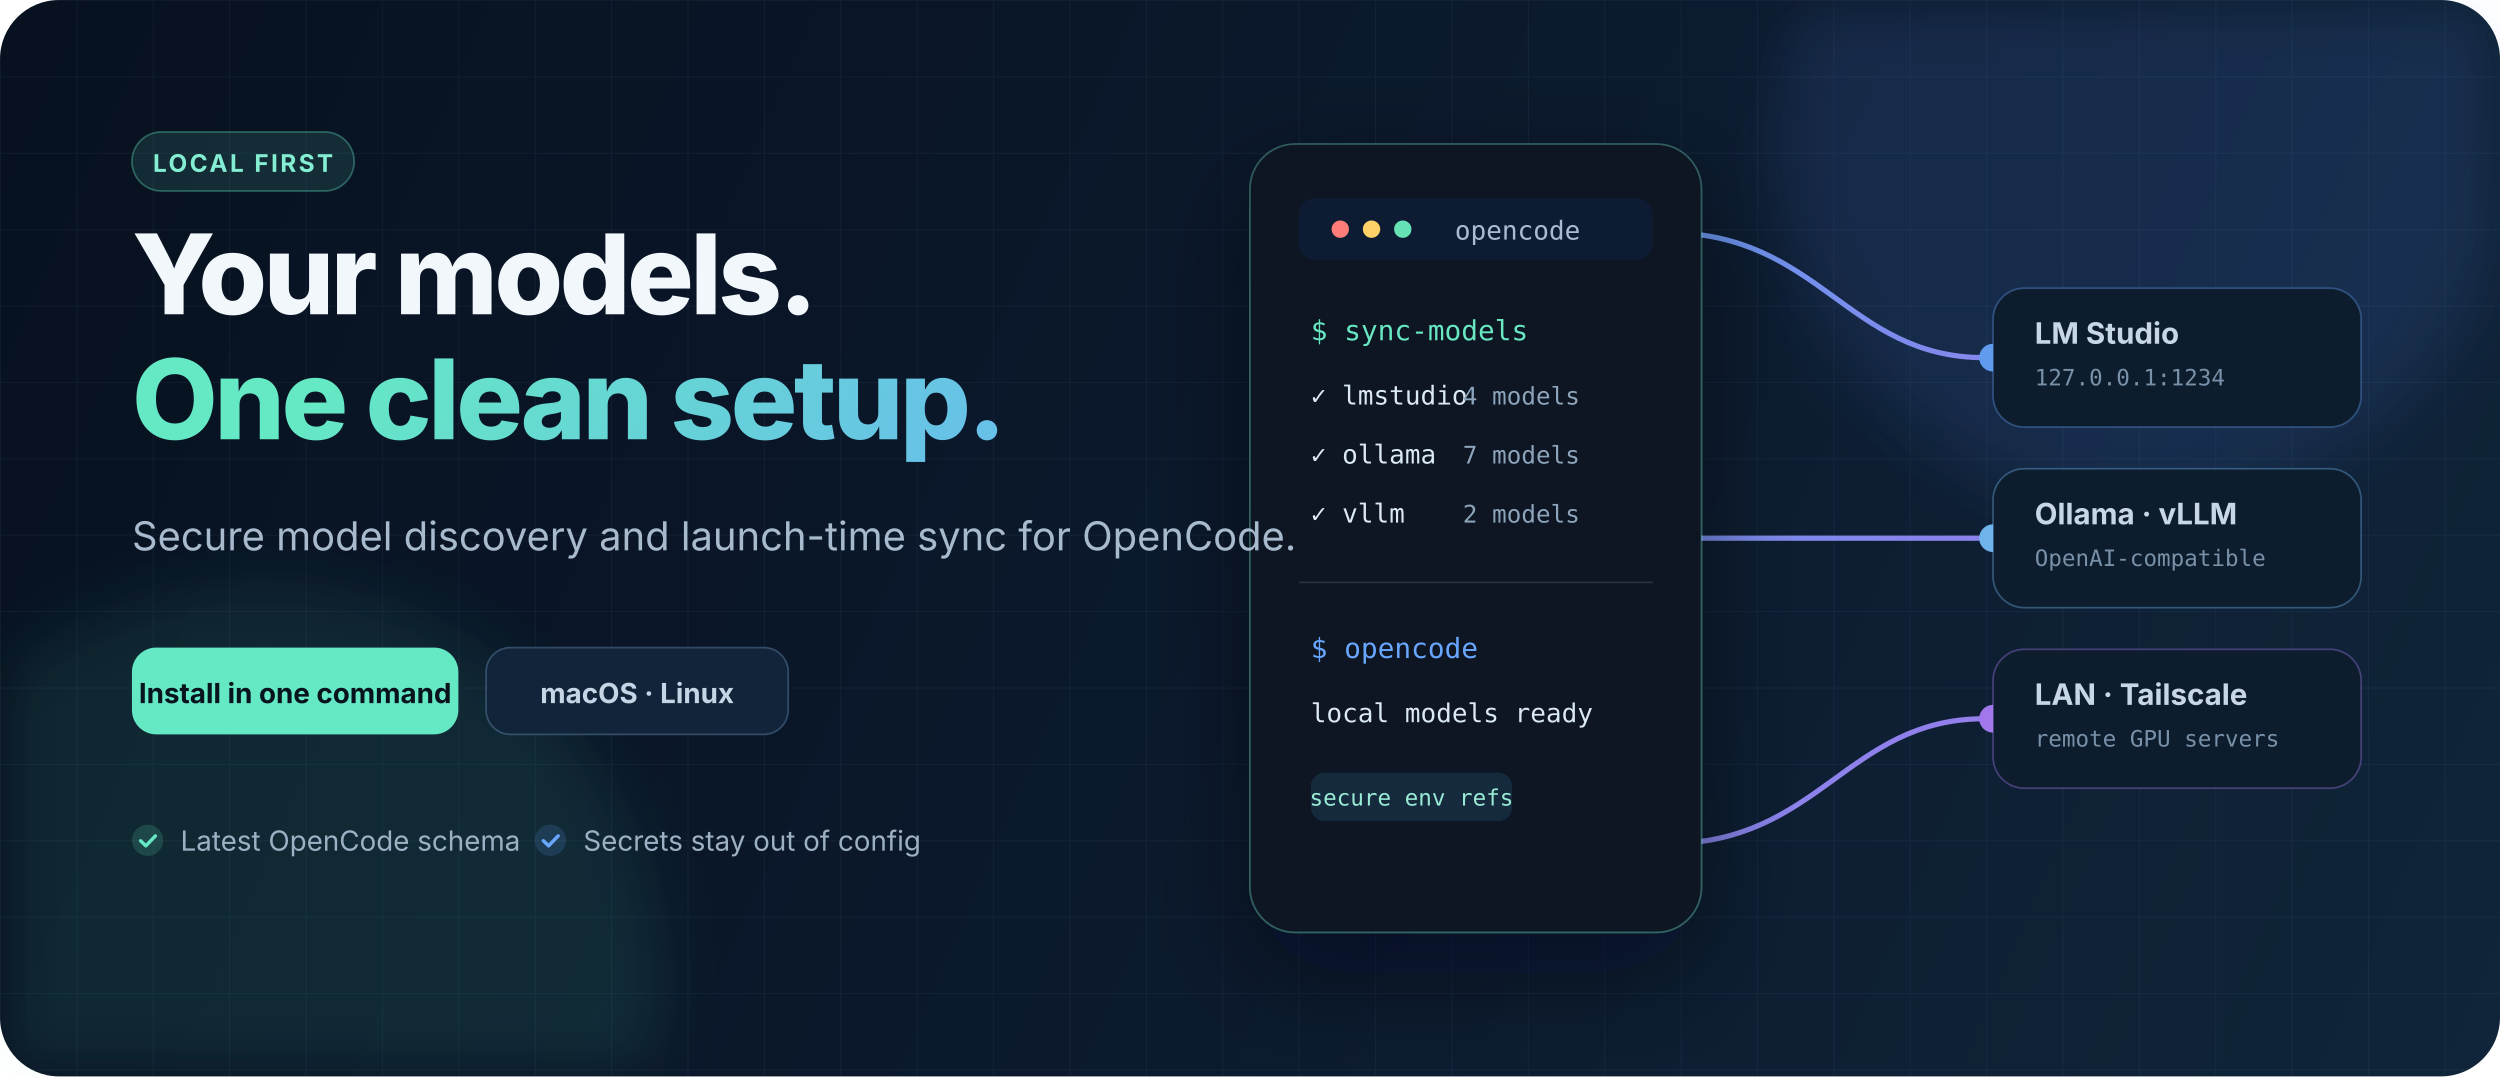
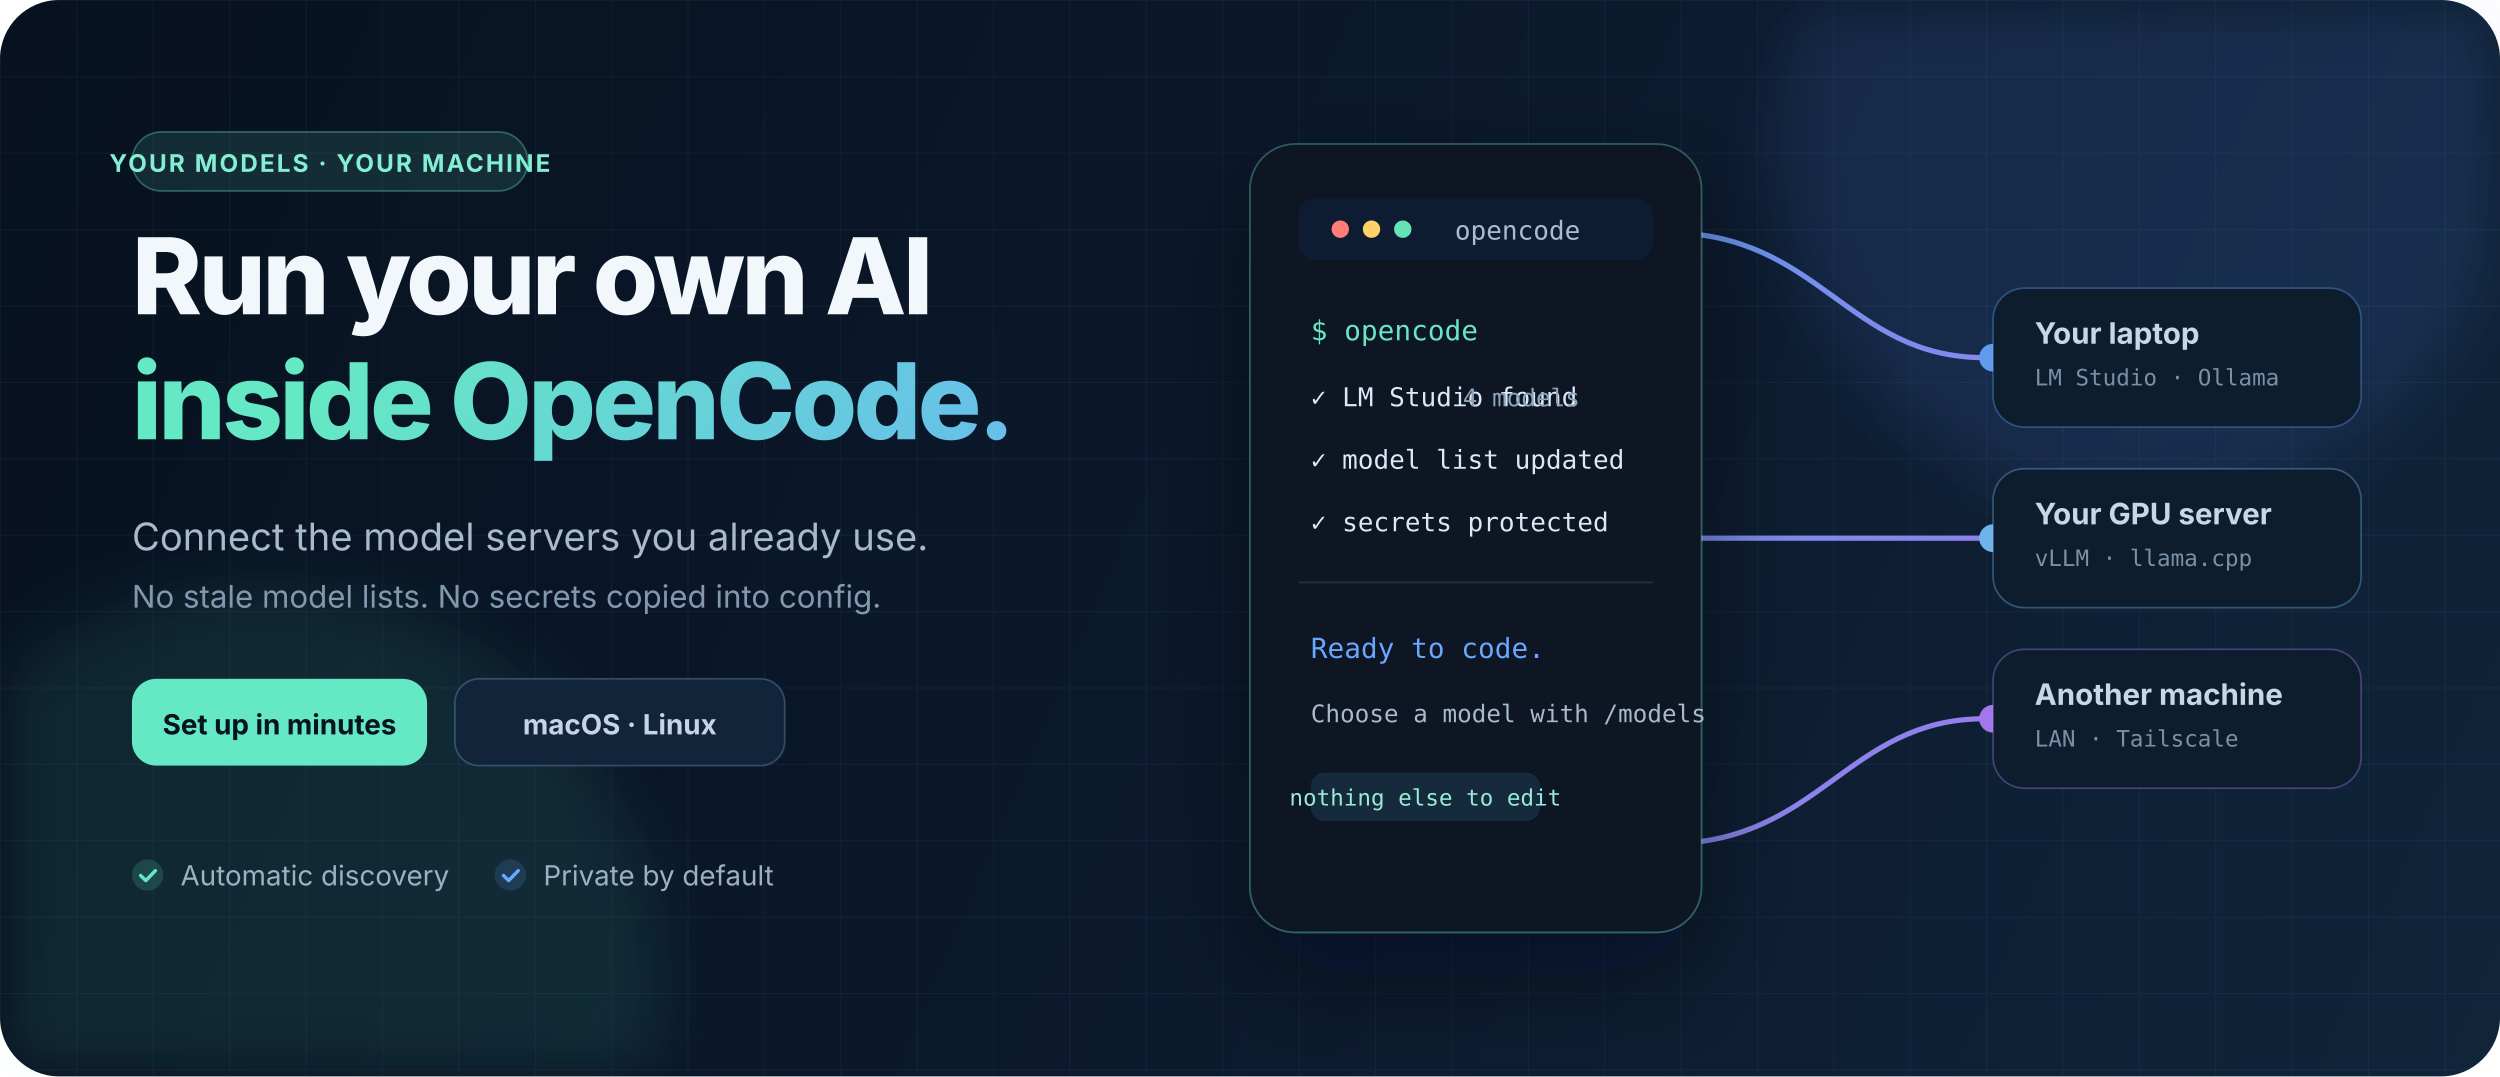
<svg xmlns="http://www.w3.org/2000/svg" width="1440" height="620" viewBox="0 0 1440 620" fill="none" role="img" aria-labelledby="title desc">
  <defs>
    <linearGradient id="bg" x1="0" y1="0" x2="1440" y2="620" gradientUnits="userSpaceOnUse">
      <stop stop-color="#07111F" />
      <stop offset="0.55" stop-color="#0C1A2E" />
      <stop offset="1" stop-color="#10253A" />
    </linearGradient>
    <linearGradient id="accent" x1="300" y1="50" x2="1130" y2="590" gradientUnits="userSpaceOnUse">
      <stop stop-color="#65E8C4" />
      <stop offset="0.55" stop-color="#69A7FF" />
      <stop offset="1" stop-color="#B281FF" />
    </linearGradient>
    <filter id="glow" x="-50%" y="-50%" width="200%" height="200%">
      <feGaussianBlur stdDeviation="18" />
    </filter>
    <filter id="shadow" x="-20%" y="-20%" width="140%" height="140%">
      <feDropShadow dx="0" dy="24" stdDeviation="30" flood-color="#000814" flood-opacity="0.48" />
    </filter>
    <pattern id="grid" width="44" height="44" patternUnits="userSpaceOnUse">
      <path d="M44 0H0V44" stroke="#8CB3D9" stroke-opacity="0.07" />
    </pattern>
  </defs>
  <rect width="1440" height="620" rx="34" fill="url(#bg)" />
  <rect width="1440" height="620" rx="34" fill="url(#grid)" />
  <circle cx="1235" cy="82" r="210" fill="#5A92FF" fill-opacity="0.12" filter="url(#glow)" />
  <circle cx="150" cy="568" r="230" fill="#54E0B8" fill-opacity="0.10" filter="url(#glow)" />
  <g opacity="0.9">
    <path d="M960 134C1048 134 1064 206 1143 206" stroke="url(#accent)" stroke-width="3" stroke-linecap="round" />
    <path d="M960 310C1038 310 1069 310 1143 310" stroke="url(#accent)" stroke-width="3" stroke-linecap="round" />
    <path d="M960 486C1048 486 1064 414 1143 414" stroke="url(#accent)" stroke-width="3" stroke-linecap="round" />
    <circle cx="1148" cy="206" r="8" fill="#69A7FF" />
    <circle cx="1148" cy="310" r="8" fill="#79C4FF" />
    <circle cx="1148" cy="414" r="8" fill="#B281FF" />
  </g>
  <g filter="url(#shadow)">
    <rect x="720" y="83" width="260" height="454" rx="26" fill="#0A1321" stroke="#7BE7CB" stroke-opacity="0.32" />
    <rect x="748" y="114" width="204" height="36" rx="10" fill="#101F32" />
    <circle cx="772" cy="132" r="5" fill="#FF7D79" />
    <circle cx="790" cy="132" r="5" fill="#FFD166" />
    <circle cx="808" cy="132" r="5" fill="#66E3B4" />
    <text x="838" y="138" fill="#A9BCD0" font-family="ui-monospace, SFMono-Regular, Menlo, monospace" font-size="15">opencode</text>
-     <text x="755" y="196" fill="#67E7C1" font-family="ui-monospace, SFMono-Regular, Menlo, monospace" font-size="16">$ sync-models</text>
-     <text x="755" y="233" fill="#DBE8F5" font-family="ui-monospace, SFMono-Regular, Menlo, monospace" font-size="15">✓ lmstudio</text>
-     <text x="910" y="233" text-anchor="end" fill="#8DA4BA" font-family="ui-monospace, SFMono-Regular, Menlo, monospace" font-size="14">4 models</text>
-     <text x="755" y="267" fill="#DBE8F5" font-family="ui-monospace, SFMono-Regular, Menlo, monospace" font-size="15">✓ ollama</text>
-     <text x="910" y="267" text-anchor="end" fill="#8DA4BA" font-family="ui-monospace, SFMono-Regular, Menlo, monospace" font-size="14">7 models</text>
-     <text x="755" y="301" fill="#DBE8F5" font-family="ui-monospace, SFMono-Regular, Menlo, monospace" font-size="15">✓ vllm</text>
-     <text x="910" y="301" text-anchor="end" fill="#8DA4BA" font-family="ui-monospace, SFMono-Regular, Menlo, monospace" font-size="14">2 models</text>
+     <text x="755" y="196" fill="#67E7C1" font-family="ui-monospace, SFMono-Regular, Menlo, monospace" font-size="16">$ opencode</text>
+     <text x="755" y="234" fill="#DBE8F5" font-family="ui-monospace, SFMono-Regular, Menlo, monospace" font-size="15">✓ LM Studio found</text>
+     <text x="910" y="234" text-anchor="end" fill="#8DA4BA" font-family="ui-monospace, SFMono-Regular, Menlo, monospace" font-size="14">4 models</text>
+     <text x="755" y="270" fill="#DBE8F5" font-family="ui-monospace, SFMono-Regular, Menlo, monospace" font-size="15">✓ model list updated</text>
+     <text x="755" y="306" fill="#DBE8F5" font-family="ui-monospace, SFMono-Regular, Menlo, monospace" font-size="15">✓ secrets protected</text>
    <rect x="748" y="335" width="204" height="1" fill="#7C96AE" fill-opacity="0.24" />
-     <text x="755" y="379" fill="#69A7FF" font-family="ui-monospace, SFMono-Regular, Menlo, monospace" font-size="16">$ opencode</text>
-     <text x="755" y="416" fill="#DBE8F5" font-family="ui-monospace, SFMono-Regular, Menlo, monospace" font-size="15">local models ready</text>
-     <rect x="755" y="445" width="116" height="28" rx="8" fill="#152B3E" />
-     <text x="813" y="464" text-anchor="middle" fill="#9AEBD5" font-family="ui-monospace, SFMono-Regular, Menlo, monospace" font-size="13">secure env refs</text>
+     <text x="755" y="379" fill="#69A7FF" font-family="ui-monospace, SFMono-Regular, Menlo, monospace" font-size="16">Ready to code.</text>
+     <text x="755" y="416" fill="#A8BACD" font-family="ui-monospace, SFMono-Regular, Menlo, monospace" font-size="14">Choose a model with /models</text>
+     <rect x="755" y="445" width="132" height="28" rx="8" fill="#152B3E" />
+     <text x="821" y="464" text-anchor="middle" fill="#9AEBD5" font-family="ui-monospace, SFMono-Regular, Menlo, monospace" font-size="13">nothing else to edit</text>
  </g>
  <g>
    <rect x="1148" y="166" width="212" height="80" rx="18" fill="#0E1D2D" stroke="#69A7FF" stroke-opacity="0.34" />
-     <text x="1172" y="198" fill="#C8D7E6" font-family="Inter, ui-sans-serif, system-ui" font-size="17" font-weight="650">LM Studio</text>
-     <text x="1172" y="222" fill="#7891A9" font-family="ui-monospace, SFMono-Regular, Menlo, monospace" font-size="13">127.0.0.1:1234</text>
+     <text x="1172" y="198" fill="#C8D7E6" font-family="Inter, ui-sans-serif, system-ui" font-size="17" font-weight="650">Your laptop</text>
+     <text x="1172" y="222" fill="#7891A9" font-family="ui-monospace, SFMono-Regular, Menlo, monospace" font-size="13">LM Studio · Ollama</text>
    <rect x="1148" y="270" width="212" height="80" rx="18" fill="#0E1D2D" stroke="#79C4FF" stroke-opacity="0.34" />
-     <text x="1172" y="302" fill="#C8D7E6" font-family="Inter, ui-sans-serif, system-ui" font-size="17" font-weight="650">Ollama · vLLM</text>
-     <text x="1172" y="326" fill="#7891A9" font-family="ui-monospace, SFMono-Regular, Menlo, monospace" font-size="13">OpenAI-compatible</text>
+     <text x="1172" y="302" fill="#C8D7E6" font-family="Inter, ui-sans-serif, system-ui" font-size="17" font-weight="650">Your GPU server</text>
+     <text x="1172" y="326" fill="#7891A9" font-family="ui-monospace, SFMono-Regular, Menlo, monospace" font-size="13">vLLM · llama.cpp</text>
    <rect x="1148" y="374" width="212" height="80" rx="18" fill="#0E1D2D" stroke="#B281FF" stroke-opacity="0.34" />
-     <text x="1172" y="406" fill="#C8D7E6" font-family="Inter, ui-sans-serif, system-ui" font-size="17" font-weight="650">LAN · Tailscale</text>
-     <text x="1172" y="430" fill="#7891A9" font-family="ui-monospace, SFMono-Regular, Menlo, monospace" font-size="13">remote GPU servers</text>
+     <text x="1172" y="406" fill="#C8D7E6" font-family="Inter, ui-sans-serif, system-ui" font-size="17" font-weight="650">Another machine</text>
+     <text x="1172" y="430" fill="#7891A9" font-family="ui-monospace, SFMono-Regular, Menlo, monospace" font-size="13">LAN · Tailscale</text>
  </g>
  <g>
-     <rect x="76" y="76" width="128" height="34" rx="17" fill="#65E8C4" fill-opacity="0.12" stroke="#65E8C4" stroke-opacity="0.35" />
-     <text x="140" y="99" text-anchor="middle" fill="#83EED2" font-family="Inter, ui-sans-serif, system-ui" font-size="14" font-weight="700" letter-spacing="1.4">LOCAL FIRST</text>
-     <text x="76" y="181" fill="#F2F7FC" font-family="Inter, ui-sans-serif, system-ui" font-size="64" font-weight="760" letter-spacing="-2">Your models.</text>
-     <text x="76" y="253" fill="url(#accent)" font-family="Inter, ui-sans-serif, system-ui" font-size="64" font-weight="760" letter-spacing="-2">One clean setup.</text>
-     <text x="76" y="317" fill="#A8BACD" font-family="Inter, ui-sans-serif, system-ui" font-size="23">Secure model discovery and launch-time sync for OpenCode.</text>
-     <g transform="translate(76 373)">
-       <rect width="188" height="50" rx="14" fill="#65E8C4" />
-       <text x="94" y="32" text-anchor="middle" fill="#07131D" font-family="Inter, ui-sans-serif, system-ui" font-size="16" font-weight="750">Install in one command</text>
-       <rect x="204" width="174" height="50" rx="14" fill="#11243A" stroke="#6B91B6" stroke-opacity="0.4" />
-       <text x="291" y="32" text-anchor="middle" fill="#C5D5E5" font-family="Inter, ui-sans-serif, system-ui" font-size="16" font-weight="650">macOS · Linux</text>
+     <rect x="76" y="76" width="228" height="34" rx="17" fill="#65E8C4" fill-opacity="0.12" stroke="#65E8C4" stroke-opacity="0.35" />
+     <text x="190" y="99" text-anchor="middle" fill="#83EED2" font-family="Inter, ui-sans-serif, system-ui" font-size="14" font-weight="700" letter-spacing="1.2">YOUR MODELS · YOUR MACHINE</text>
+     <text x="76" y="181" fill="#F2F7FC" font-family="Inter, ui-sans-serif, system-ui" font-size="61" font-weight="760" letter-spacing="-2">Run your own AI</text>
+     <text x="76" y="253" fill="url(#accent)" font-family="Inter, ui-sans-serif, system-ui" font-size="61" font-weight="760" letter-spacing="-2">inside OpenCode.</text>
+     <text x="76" y="317" fill="#A8BACD" font-family="Inter, ui-sans-serif, system-ui" font-size="22">Connect the model servers you already use.</text>
+     <text x="76" y="350" fill="#8198AE" font-family="Inter, ui-sans-serif, system-ui" font-size="18">No stale model lists. No secrets copied into config.</text>
+     <g transform="translate(76 391)">
+       <rect width="170" height="50" rx="14" fill="#65E8C4" />
+       <text x="85" y="32" text-anchor="middle" fill="#07131D" font-family="Inter, ui-sans-serif, system-ui" font-size="16" font-weight="750">Set up in minutes</text>
+       <rect x="186" width="190" height="50" rx="14" fill="#11243A" stroke="#6B91B6" stroke-opacity="0.4" />
+       <text x="281" y="32" text-anchor="middle" fill="#C5D5E5" font-family="Inter, ui-sans-serif, system-ui" font-size="16" font-weight="650">macOS · Linux</text>
    </g>
-     <g transform="translate(76 475)">
+     <g transform="translate(76 495)">
      <circle cx="9" cy="9" r="9" fill="#65E8C4" fill-opacity="0.16" />
      <path d="M5 9.3L8 12.2L13.5 6.5" stroke="#65E8C4" stroke-width="2" stroke-linecap="round" stroke-linejoin="round" />
-       <text x="28" y="15" fill="#9DB0C4" font-family="Inter, ui-sans-serif, system-ui" font-size="16">Latest OpenCode schema</text>
-       <circle cx="241" cy="9" r="9" fill="#69A7FF" fill-opacity="0.16" />
-       <path d="M237 9.3L240 12.2L245.5 6.5" stroke="#69A7FF" stroke-width="2" stroke-linecap="round" stroke-linejoin="round" />
-       <text x="260" y="15" fill="#9DB0C4" font-family="Inter, ui-sans-serif, system-ui" font-size="16">Secrets stay out of config</text>
+       <text x="28" y="15" fill="#9DB0C4" font-family="Inter, ui-sans-serif, system-ui" font-size="16">Automatic discovery</text>
+       <circle cx="218" cy="9" r="9" fill="#69A7FF" fill-opacity="0.16" />
+       <path d="M214 9.3L217 12.2L222.5 6.5" stroke="#69A7FF" stroke-width="2" stroke-linecap="round" stroke-linejoin="round" />
+       <text x="237" y="15" fill="#9DB0C4" font-family="Inter, ui-sans-serif, system-ui" font-size="16">Private by default</text>
    </g>
  </g>
</svg>
